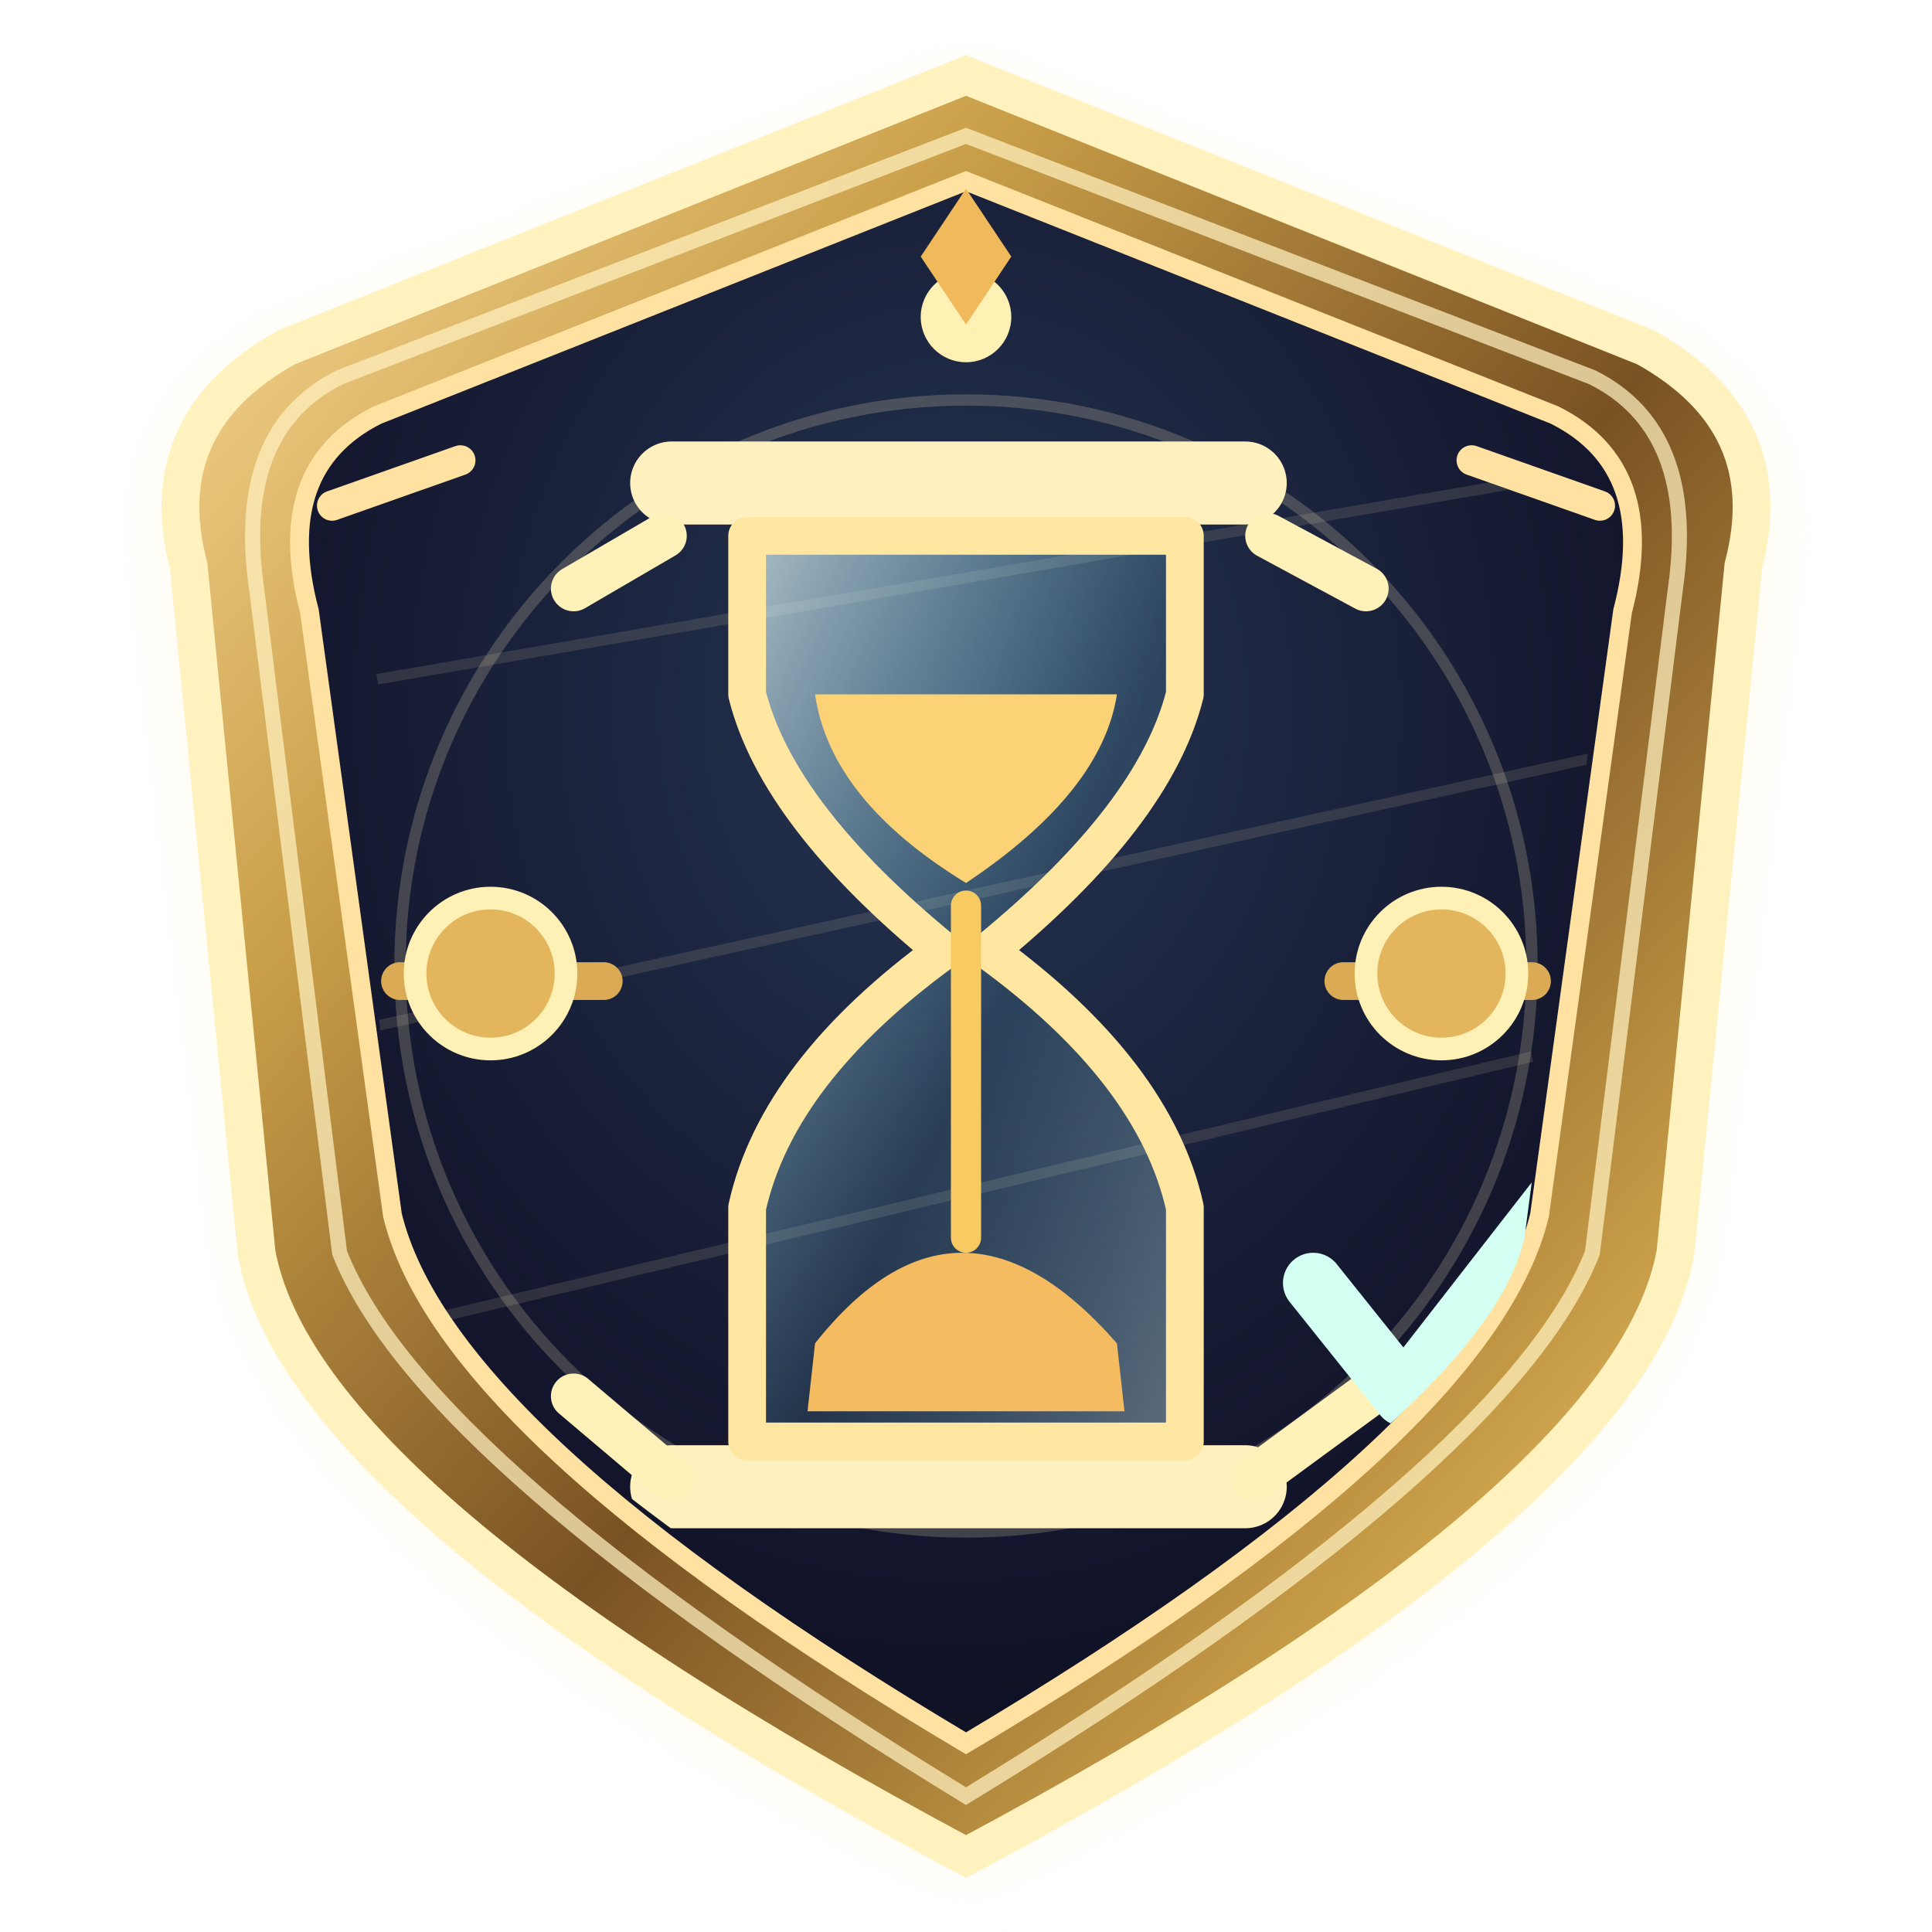
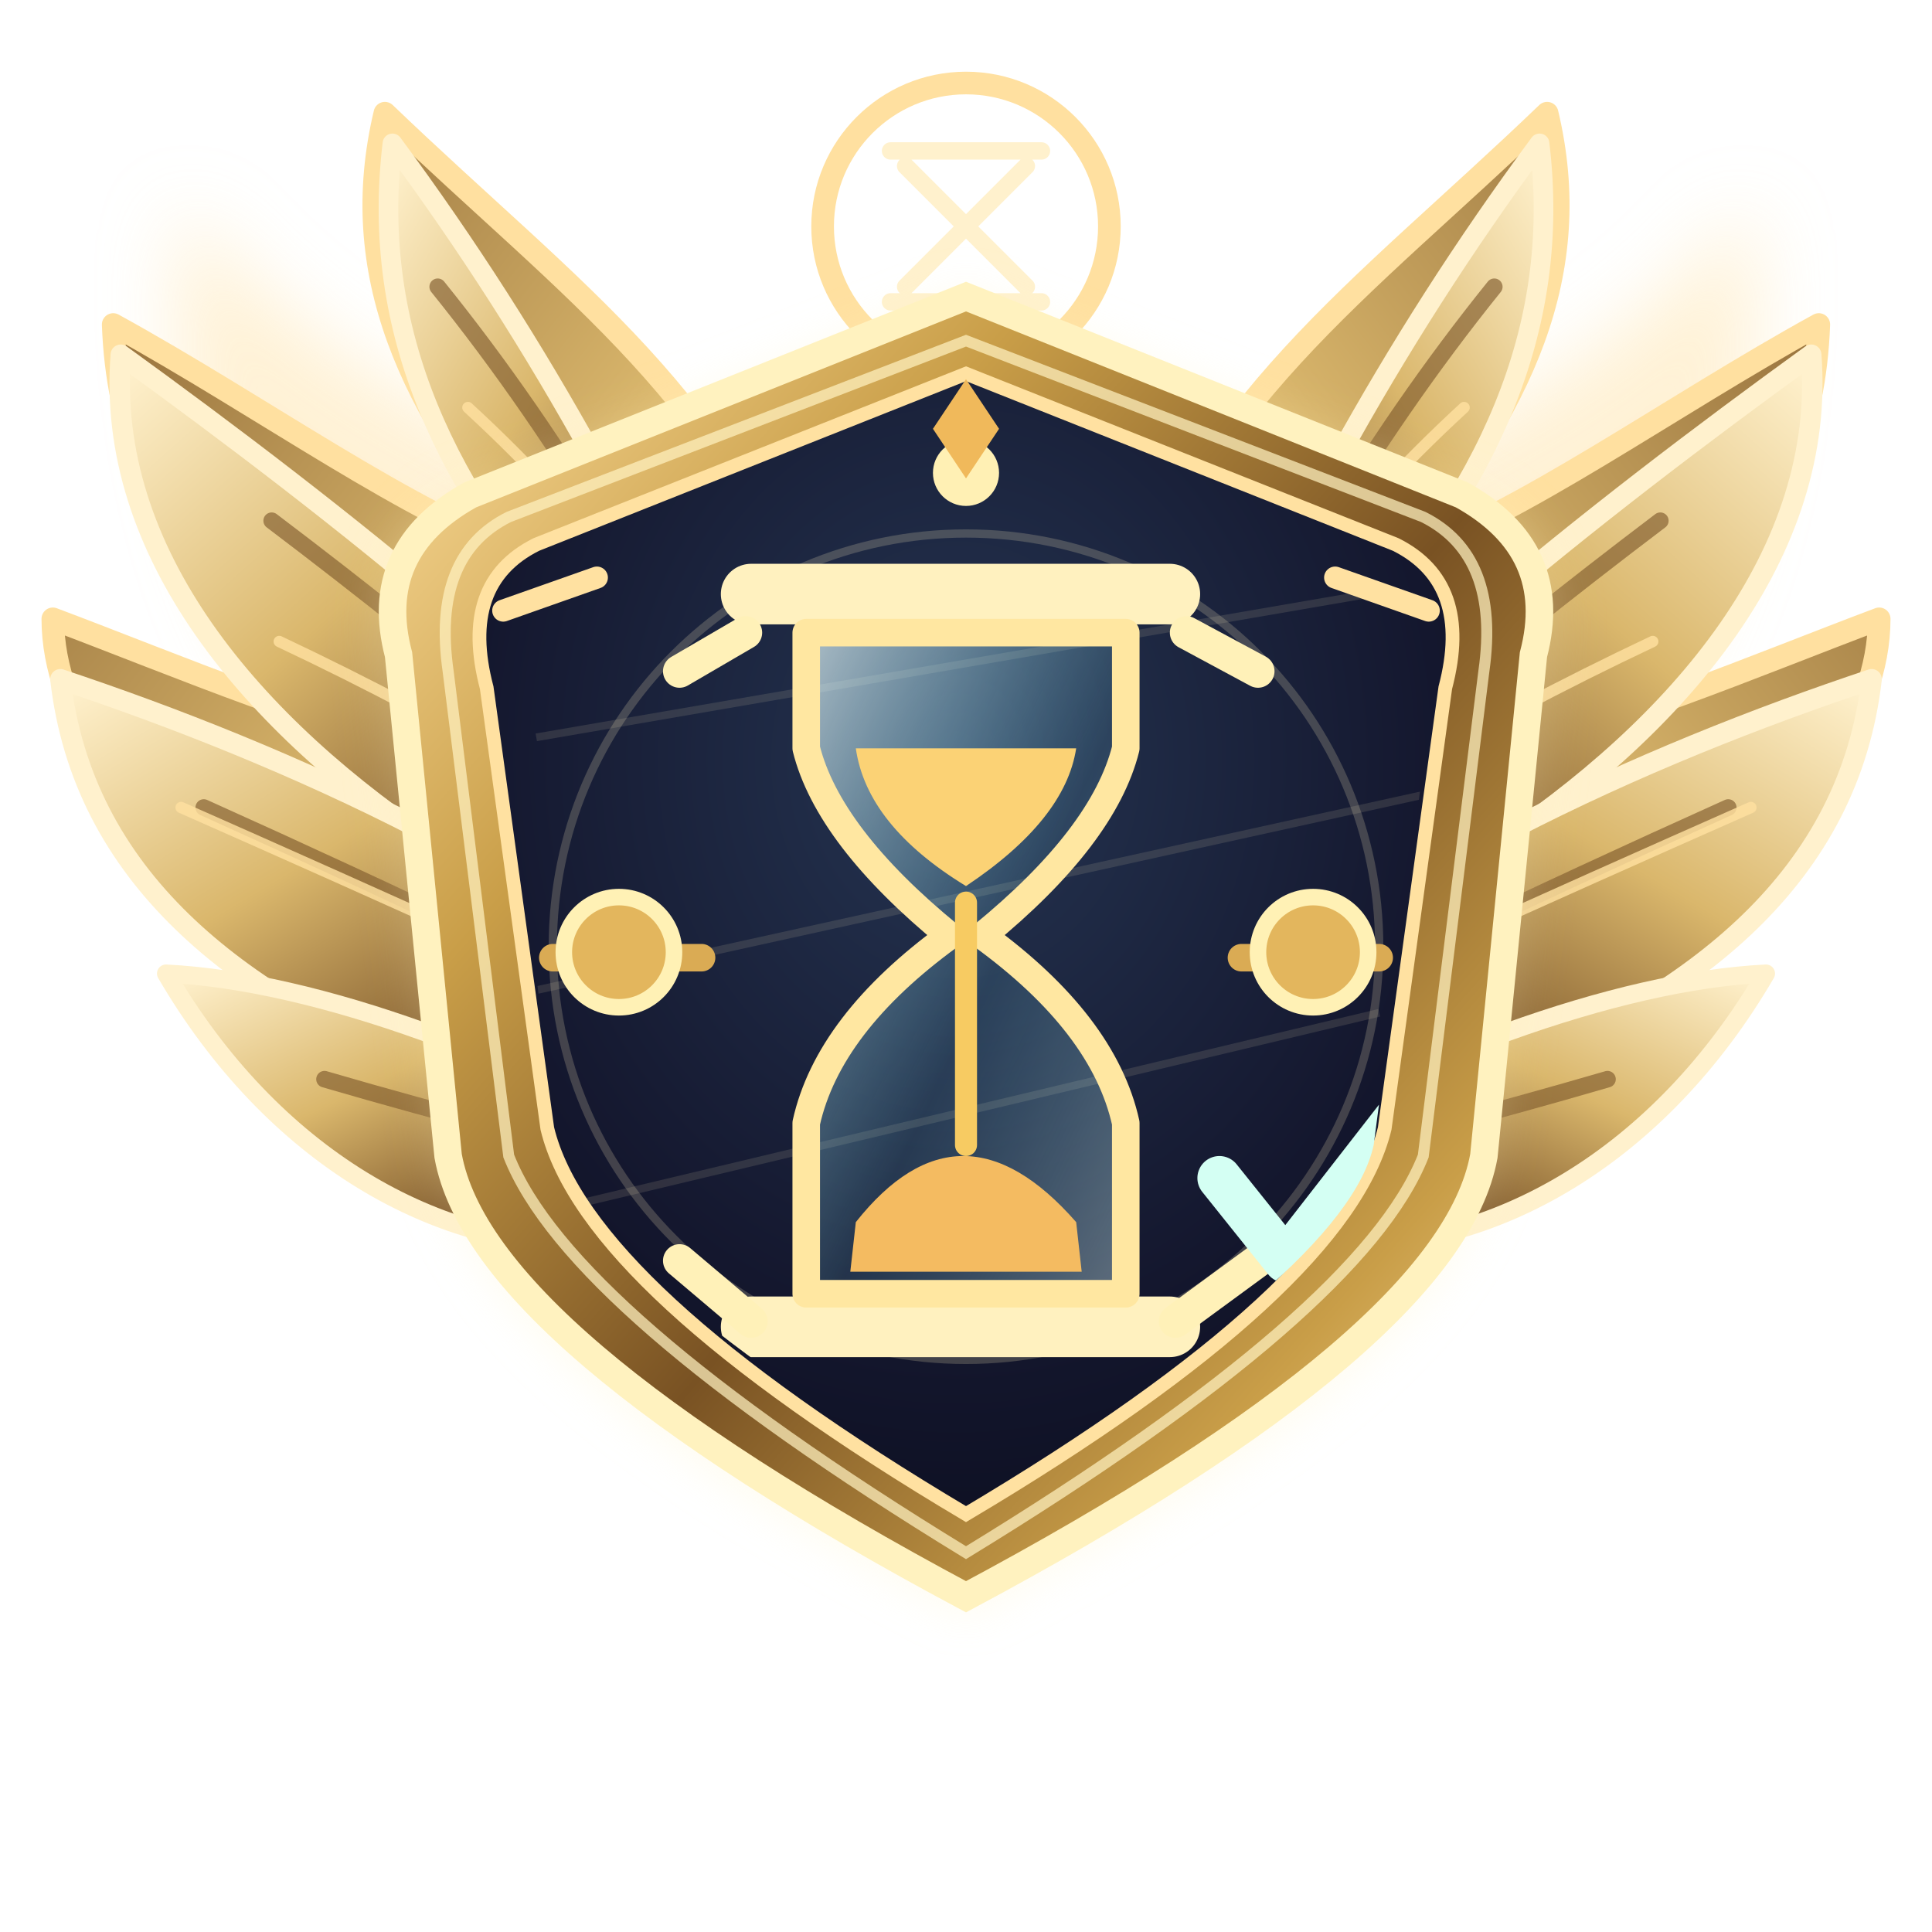
<svg xmlns="http://www.w3.org/2000/svg" width="256" height="256" viewBox="0 0 256 256" role="img" aria-label="금리의 생존자">
  <defs>
    <linearGradient id="rim" x1="0%" y1="0%" x2="100%" y2="100%">
      <stop offset="0" stop-color="#FFE1A1" />
      <stop offset=".28" stop-color="#C99E48" />
      <stop offset=".55" stop-color="#795223" />
      <stop offset=".8" stop-color="#C99E48" />
      <stop offset="1" stop-color="#FFE1A1" />
    </linearGradient>
    <radialGradient id="core" cx="49%" cy="34%" r="80%">
      <stop offset="0" stop-color="#253552" />
      <stop offset=".62" stop-color="#14172E" />
      <stop offset="1" stop-color="#090B1B" />
    </radialGradient>
    <linearGradient id="facet" x1="0%" y1="0%" x2="90%" y2="100%">
      <stop offset="0" stop-color="#795223" />
      <stop offset=".5" stop-color="#202B45" />
      <stop offset="1" stop-color="#C99E48" />
    </linearGradient>
    <linearGradient id="metal" x1="0%" y1="0%" x2="100%" y2="100%">
      <stop offset="0" stop-color="#FFE1A1" />
      <stop offset=".5" stop-color="#C99E48" />
      <stop offset="1" stop-color="#795223" />
    </linearGradient>
    <linearGradient id="glass" x1="0%" y1="0%" x2="100%" y2="100%">
      <stop offset="0" stop-color="#E9FDFF" stop-opacity=".70" />
      <stop offset=".55" stop-color="#75CAE0" stop-opacity=".15" />
      <stop offset="1" stop-color="#DAFDFF" stop-opacity=".38" />
    </linearGradient>
    <filter id="halo" x="-50%" y="-50%" width="200%" height="200%">
      <feGaussianBlur stdDeviation="4" />
    </filter>
    <clipPath id="cut">
      <path d="M128 26 L206 57 Q218 64 213 80 L202 164 Q197 187 128 228 Q59 187 54 164 L43 80 Q38 64 50 57 Z" />
    </clipPath>
+     <linearGradient id="wingFeather" x1="3%" y1="0%" x2="100%" y2="100%">
+       <stop offset="0%" stop-color="#FFF1CD" />
+       <stop offset="38%" stop-color="#DAB76C" />
+       <stop offset="71%" stop-color="#805A2D" />
+       <stop offset="100%" stop-color="#DAB76C" />
+     </linearGradient>
+     <linearGradient id="wingShadow" x1="0%" y1="0%" x2="100%" y2="100%">
+       <stop offset="0%" stop-color="#805A2D" />
+       <stop offset="52%" stop-color="#DAB76C" />
+       <stop offset="100%" stop-color="#FFF1CD" />
+     </linearGradient>
+     <filter id="wingHalo" x="-60%" y="-60%" width="220%" height="220%">
+       <feGaussianBlur stdDeviation="5" />
+     </filter>
  </defs>
-   <path d="M128 9 L220 45 Q238 55 235 75 L224 167 Q215 206 128 249 Q41 206 32 167 L21 75 Q18 55 36 45 Z" fill="#FFF2BF" opacity=".26" filter="url(#halo)" />
-   <path d="M128 10 L218 46 Q236 56 231 75 L222 166 Q216 199 128 246 Q40 199 34 166 L25 75 Q20 56 38 46 Z" fill="url(#rim)" stroke="#FFF2BF" stroke-width="5" />
-   <path d="M128 24 L206 55 Q220 62 215 81 L204 161 Q197 190 128 231 Q59 190 52 161 L41 81 Q36 62 50 55 Z" fill="url(#core)" stroke="#FFE1A1" stroke-width="2.5" />
-   <g clip-path="url(#cut)">
-     <circle cx="128" cy="128" r="75" fill="none" stroke="#FFF2BF" stroke-opacity=".20" stroke-width="1.5" />
-     <path d="M50 90 L201 64 M45 137 L213 100 M52 176 L203 140" stroke="#FFF2BF" stroke-width="1.4" opacity=".12" />
-     <g stroke-linecap="round" stroke-linejoin="round">
-       <path d="M89 64 L165 64 M89 197 L165 197" stroke="#FFF1BF" stroke-width="11" stroke-linecap="round" />
-       <path d="M99 71 L157 71 L157 92 Q153 108 131 126 Q153 142 157 160 L157 191 L99 191 L99 160 Q103 142 125 126 Q103 108 99 92 Z" fill="url(#glass)" stroke="#FFE7A1" stroke-width="5" stroke-linejoin="round" />
-       <path d="M108 92 L148 92 Q146 105 128 117 Q110 106 108 92 Z" fill="#FBD275" />
-       <path d="M108 178 Q127 154 148 178 L149 187 L107 187 Z" fill="#F4BB61" />
-       <path d="M128 120 L128 164" stroke="#F7CB62" stroke-width="4" stroke-linecap="round" />
-       <path d="M76 78 L88 71 M168 71 L181 78 M76 185 L89 196 M166 196 L181 185" stroke="#FFF1B8" stroke-width="6" stroke-linecap="round" />
-       <path d="M53 130 L80 130 M178 130 L203 130" stroke="#DAAB54" stroke-width="5" stroke-linecap="round" />
-       <circle cx="65" cy="129" r="10" fill="#E3B65D" stroke="#FFF1B5" stroke-width="3" />
-       <circle cx="191" cy="129" r="10" fill="#E3B65D" stroke="#FFF1B5" stroke-width="3" />
-       <path d="M174 170 L186 185 L207 158" fill="none" stroke="#D4FFF3" stroke-width="8" stroke-linejoin="round" stroke-linecap="round" />
-       <circle cx="128" cy="42" r="6" fill="#FFF0B4" />
+   <g id="legendary-wings" aria-hidden="true" stroke-linejoin="round">
+     <g opacity=".44" filter="url(#wingHalo)">
+       <path d="M112 153 C71 126 18 105 24 27 C53 63 85 55 107 101 L112 153Z" fill="#FFE0A0" />
+       <path d="M144 153 C185 126 238 105 232 27 C203 63 171 55 149 101 L144 153Z" fill="#FFE0A0" />
    </g>
+     <g id="wing-left">
+       <path d="M101 150  C82 136 56 132 30 116 C17 108 7 95 7 82  C23 88 44 97 60 100  C34 84 16 71 15 43  C35 54 54 68 71 74  C54 54 46 36 51 15  C76 39 97 53 108 86  C117 112 112 136 101 150 Z" fill="url(#wingShadow)" stroke="#FFE0A0" stroke-width="3" stroke-linejoin="round" />
+       <path d="M100 105  C87 74 72 46 52 19 C49 44 59 65 78 86  C88 98 96 103 100 105 Z" fill="url(#wingFeather)" stroke="#FFF1CD" stroke-width="2.6" />
+       <path d="M100 121  C78 94 45 68 16 47 C14 73 33 96 59 113  C77 124 90 127 100 121 Z" fill="url(#wingFeather)" stroke="#FFF1CD" stroke-width="2.7" />
+       <path d="M100 140  C74 116 38 100 8 90 C11 116 31 132 59 143  C79 150 94 147 100 140 Z" fill="url(#wingFeather)" stroke="#FFF1CD" stroke-width="2.7" />
+       <path d="M95 155  C69 140 42 130 22 129 C36 153 58 166 80 165  C88 164 93 161 95 155 Z" fill="url(#wingFeather)" stroke="#FFF1CD" stroke-width="2.4" />
+       <path d="M102 112 Q83 69 58 38 M102 125 Q73 97 36 69  M98 141 Q67 125 27 107 M93 156 Q67 150 43 143" fill="none" stroke="#805A2D" stroke-width="2.2" opacity=".65" stroke-linecap="round" />
+       <path d="M102 106 Q87 77 62 54 M101 123 Q73 102 37 85  M99 141 Q67 126 24 107" fill="none" stroke="#FFE0A0" stroke-width="1.5" opacity=".82" stroke-linecap="round" />
+     </g>
+     <g id="wing-right" transform="translate(256 0) scale(-1 1)">
+       <path d="M101 150  C82 136 56 132 30 116 C17 108 7 95 7 82  C23 88 44 97 60 100  C34 84 16 71 15 43  C35 54 54 68 71 74  C54 54 46 36 51 15  C76 39 97 53 108 86  C117 112 112 136 101 150 Z" fill="url(#wingShadow)" stroke="#FFE0A0" stroke-width="3" stroke-linejoin="round" />
+       <path d="M100 105  C87 74 72 46 52 19 C49 44 59 65 78 86  C88 98 96 103 100 105 Z" fill="url(#wingFeather)" stroke="#FFF1CD" stroke-width="2.6" />
+       <path d="M100 121  C78 94 45 68 16 47 C14 73 33 96 59 113  C77 124 90 127 100 121 Z" fill="url(#wingFeather)" stroke="#FFF1CD" stroke-width="2.7" />
+       <path d="M100 140  C74 116 38 100 8 90 C11 116 31 132 59 143  C79 150 94 147 100 140 Z" fill="url(#wingFeather)" stroke="#FFF1CD" stroke-width="2.7" />
+       <path d="M95 155  C69 140 42 130 22 129 C36 153 58 166 80 165  C88 164 93 161 95 155 Z" fill="url(#wingFeather)" stroke="#FFF1CD" stroke-width="2.4" />
+       <path d="M102 112 Q83 69 58 38 M102 125 Q73 97 36 69  M98 141 Q67 125 27 107 M93 156 Q67 150 43 143" fill="none" stroke="#805A2D" stroke-width="2.2" opacity=".65" stroke-linecap="round" />
+       <path d="M102 106 Q87 77 62 54 M101 123 Q73 102 37 85  M99 141 Q67 126 24 107" fill="none" stroke="#FFE0A0" stroke-width="1.5" opacity=".82" stroke-linecap="round" />
+     </g>
+     <path d="M88 144 Q128 123 168 144 L152 174 Q128 166 104 174Z" fill="url(#wingShadow)" stroke="#DAB76C" stroke-width="3" />
  </g>
-   <path d="M128 18 L211 50 Q225 57 222 78 L211 166 Q200 194 128 238 Q56 194 45 166 L34 78 Q31 57 45 50 Z" fill="none" stroke="#FFF2BF" stroke-opacity=".72" stroke-width="2" />
-   <path d="M44 67 L61 61 M195 61 L212 67" stroke="#FFE1A1" stroke-width="4" stroke-linecap="round" />
-   <path d="M128 25 L134 34 L128 43 L122 34 Z" fill="#F0B95B" />
+   <circle cx="128" cy="30" r="19" fill="none" stroke="#FFE0A0" stroke-width="3" />
+   <path d="M118 20 H138 M118 40 H138 M120 22 L136 38 M136 22 L120 38" stroke="#FFF1CD" stroke-width="2.3" stroke-linecap="round" />
+   <path d="M128 48 V58" stroke="#DAB76C" stroke-width="3" />
+   <g id="legendary-center" transform="translate(34.56 32) scale(.73)">
+     <path d="M128 9 L220 45 Q238 55 235 75 L224 167 Q215 206 128 249 Q41 206 32 167 L21 75 Q18 55 36 45 Z" fill="#FFF2BF" opacity=".26" filter="url(#halo)" />
+     <path d="M128 10 L218 46 Q236 56 231 75 L222 166 Q216 199 128 246 Q40 199 34 166 L25 75 Q20 56 38 46 Z" fill="url(#rim)" stroke="#FFF2BF" stroke-width="5" />
+     <path d="M128 24 L206 55 Q220 62 215 81 L204 161 Q197 190 128 231 Q59 190 52 161 L41 81 Q36 62 50 55 Z" fill="url(#core)" stroke="#FFE1A1" stroke-width="2.5" />
+     <g clip-path="url(#cut)">
+       <circle cx="128" cy="128" r="75" fill="none" stroke="#FFF2BF" stroke-opacity=".20" stroke-width="1.5" />
+       <path d="M50 90 L201 64 M45 137 L213 100 M52 176 L203 140" stroke="#FFF2BF" stroke-width="1.4" opacity=".12" />
+       <g stroke-linecap="round" stroke-linejoin="round">
+         <path d="M89 64 L165 64 M89 197 L165 197" stroke="#FFF1BF" stroke-width="11" stroke-linecap="round" />
+         <path d="M99 71 L157 71 L157 92 Q153 108 131 126 Q153 142 157 160 L157 191 L99 191 L99 160 Q103 142 125 126 Q103 108 99 92 Z" fill="url(#glass)" stroke="#FFE7A1" stroke-width="5" stroke-linejoin="round" />
+         <path d="M108 92 L148 92 Q146 105 128 117 Q110 106 108 92 Z" fill="#FBD275" />
+         <path d="M108 178 Q127 154 148 178 L149 187 L107 187 Z" fill="#F4BB61" />
+         <path d="M128 120 L128 164" stroke="#F7CB62" stroke-width="4" stroke-linecap="round" />
+         <path d="M76 78 L88 71 M168 71 L181 78 M76 185 L89 196 M166 196 L181 185" stroke="#FFF1B8" stroke-width="6" stroke-linecap="round" />
+         <path d="M53 130 L80 130 M178 130 L203 130" stroke="#DAAB54" stroke-width="5" stroke-linecap="round" />
+         <circle cx="65" cy="129" r="10" fill="#E3B65D" stroke="#FFF1B5" stroke-width="3" />
+         <circle cx="191" cy="129" r="10" fill="#E3B65D" stroke="#FFF1B5" stroke-width="3" />
+         <path d="M174 170 L186 185 L207 158" fill="none" stroke="#D4FFF3" stroke-width="8" stroke-linejoin="round" stroke-linecap="round" />
+         <circle cx="128" cy="42" r="6" fill="#FFF0B4" />
+       </g>
+     </g>
+     <path d="M128 18 L211 50 Q225 57 222 78 L211 166 Q200 194 128 238 Q56 194 45 166 L34 78 Q31 57 45 50 Z" fill="none" stroke="#FFF2BF" stroke-opacity=".72" stroke-width="2" />
+     <path d="M44 67 L61 61 M195 61 L212 67" stroke="#FFE1A1" stroke-width="4" stroke-linecap="round" />
+     <path d="M128 25 L134 34 L128 43 L122 34 Z" fill="#F0B95B" />
+   </g>
</svg>
